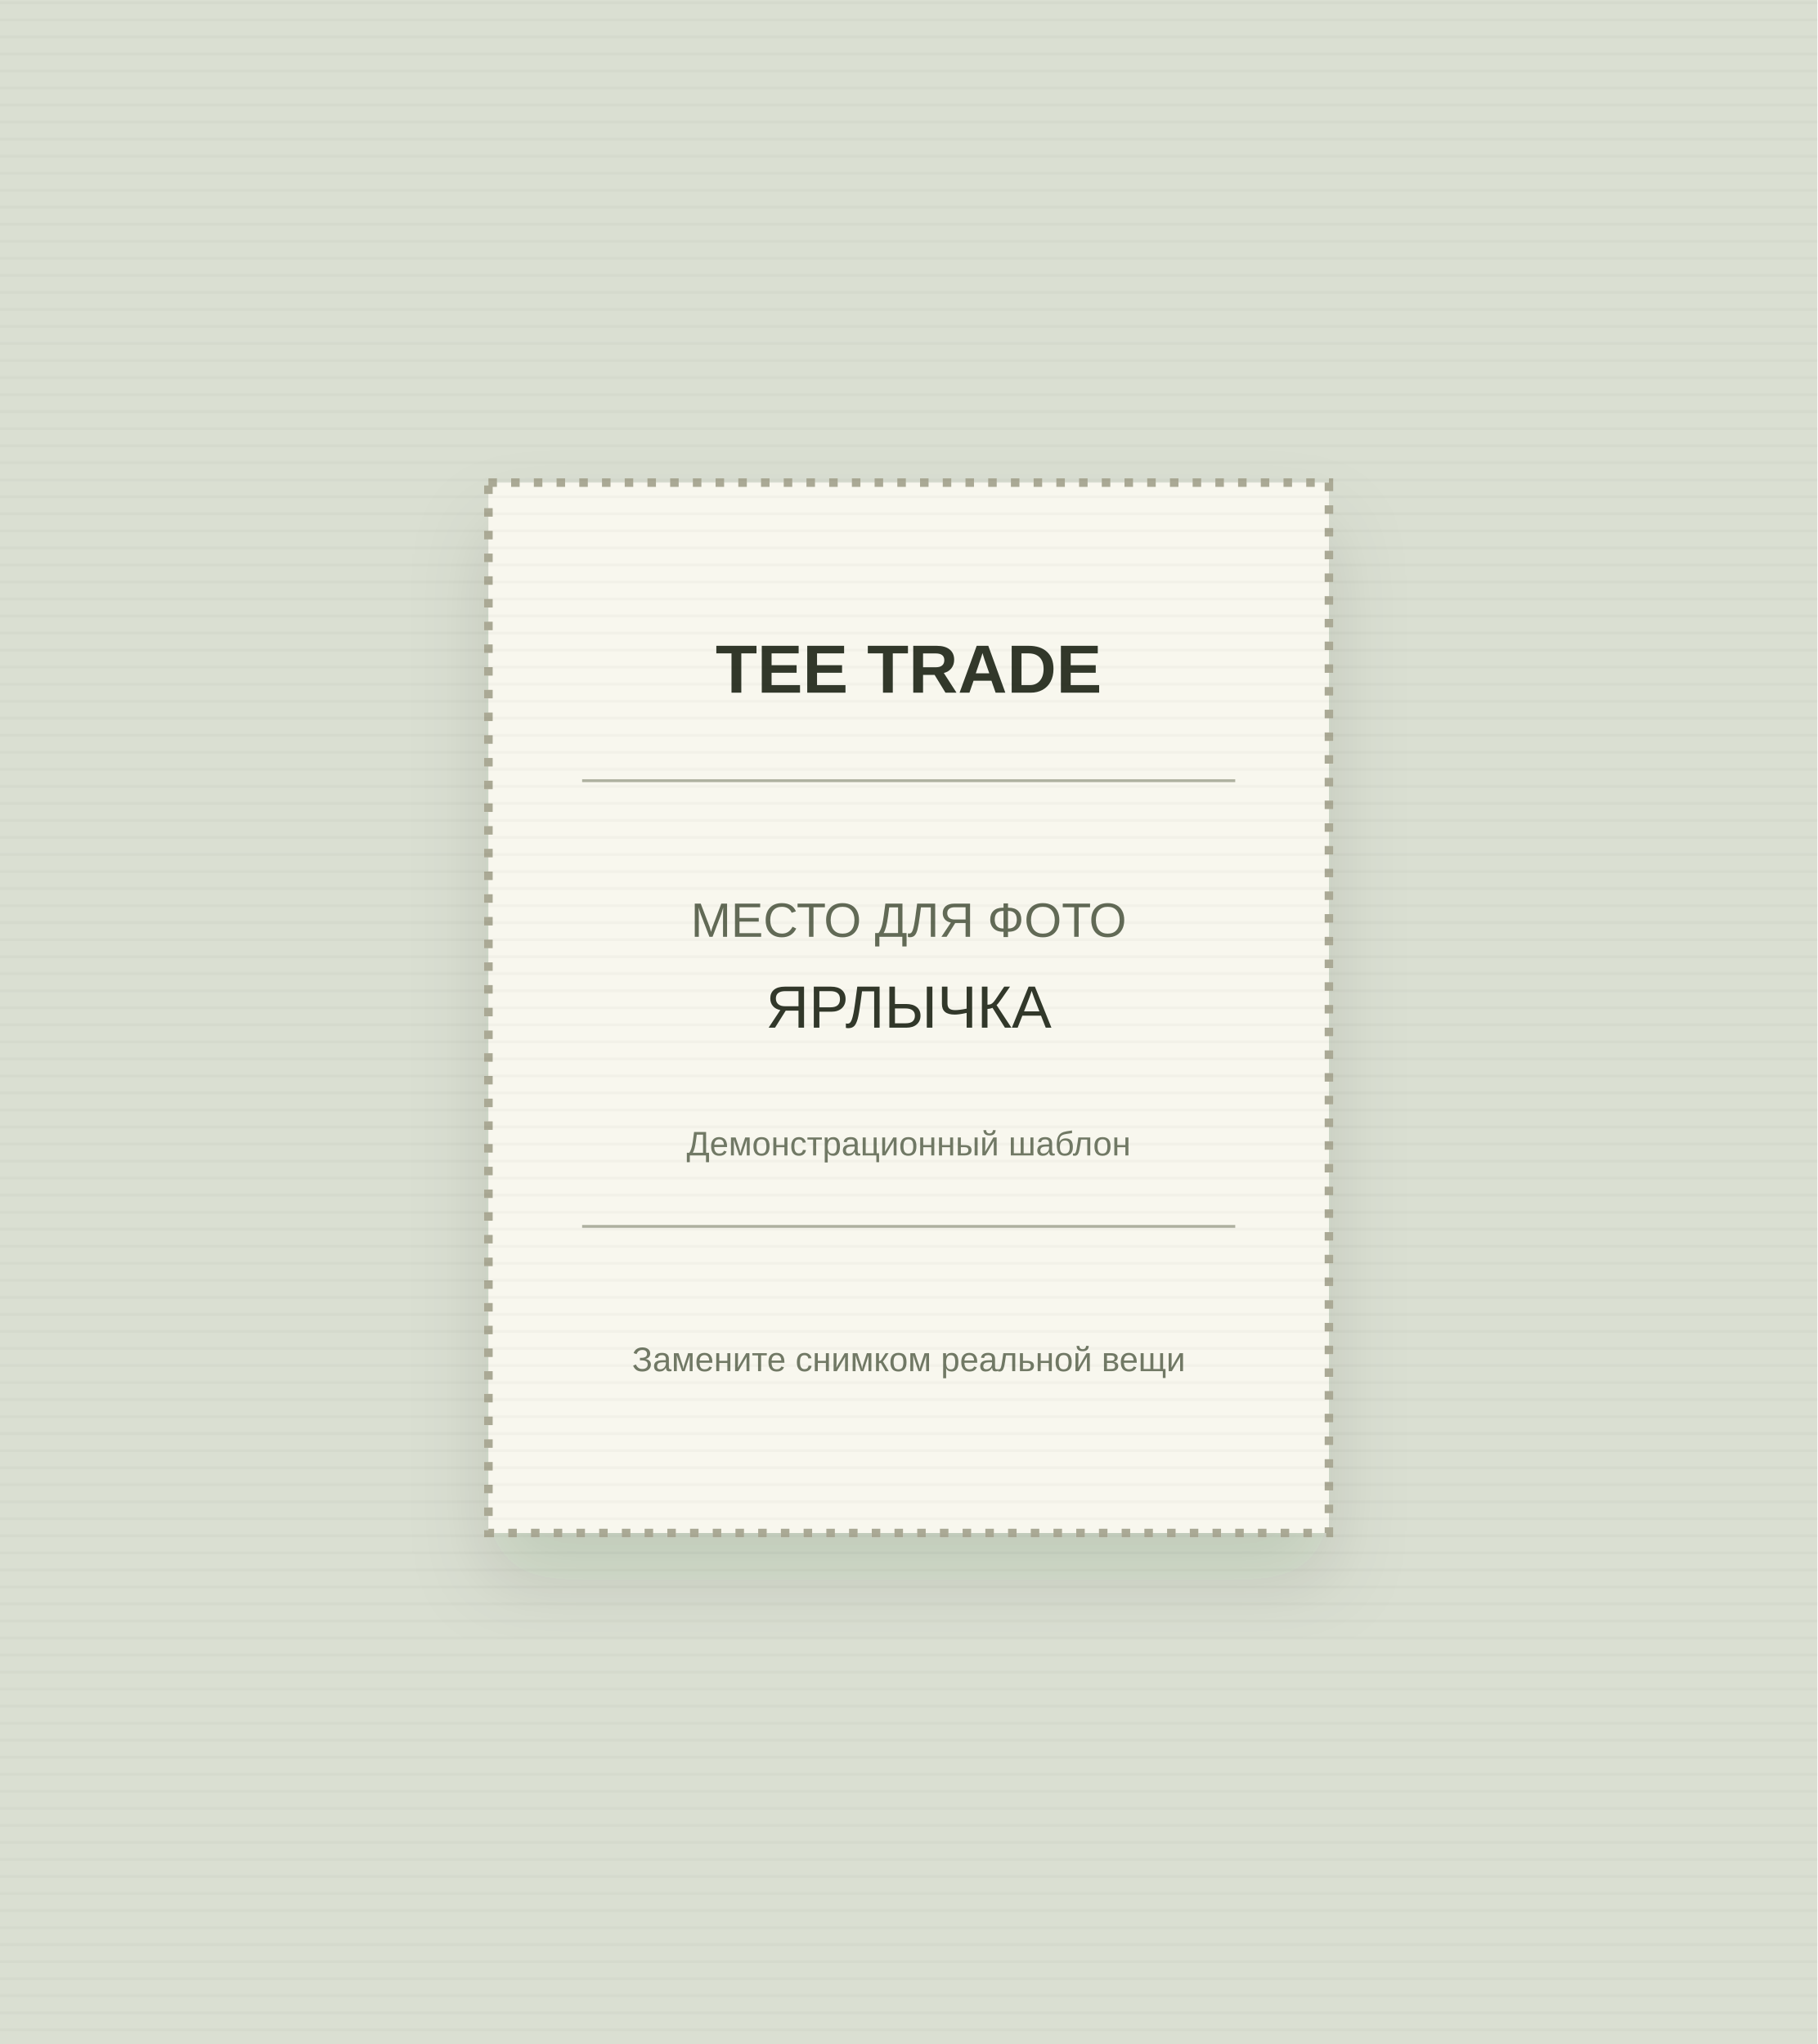
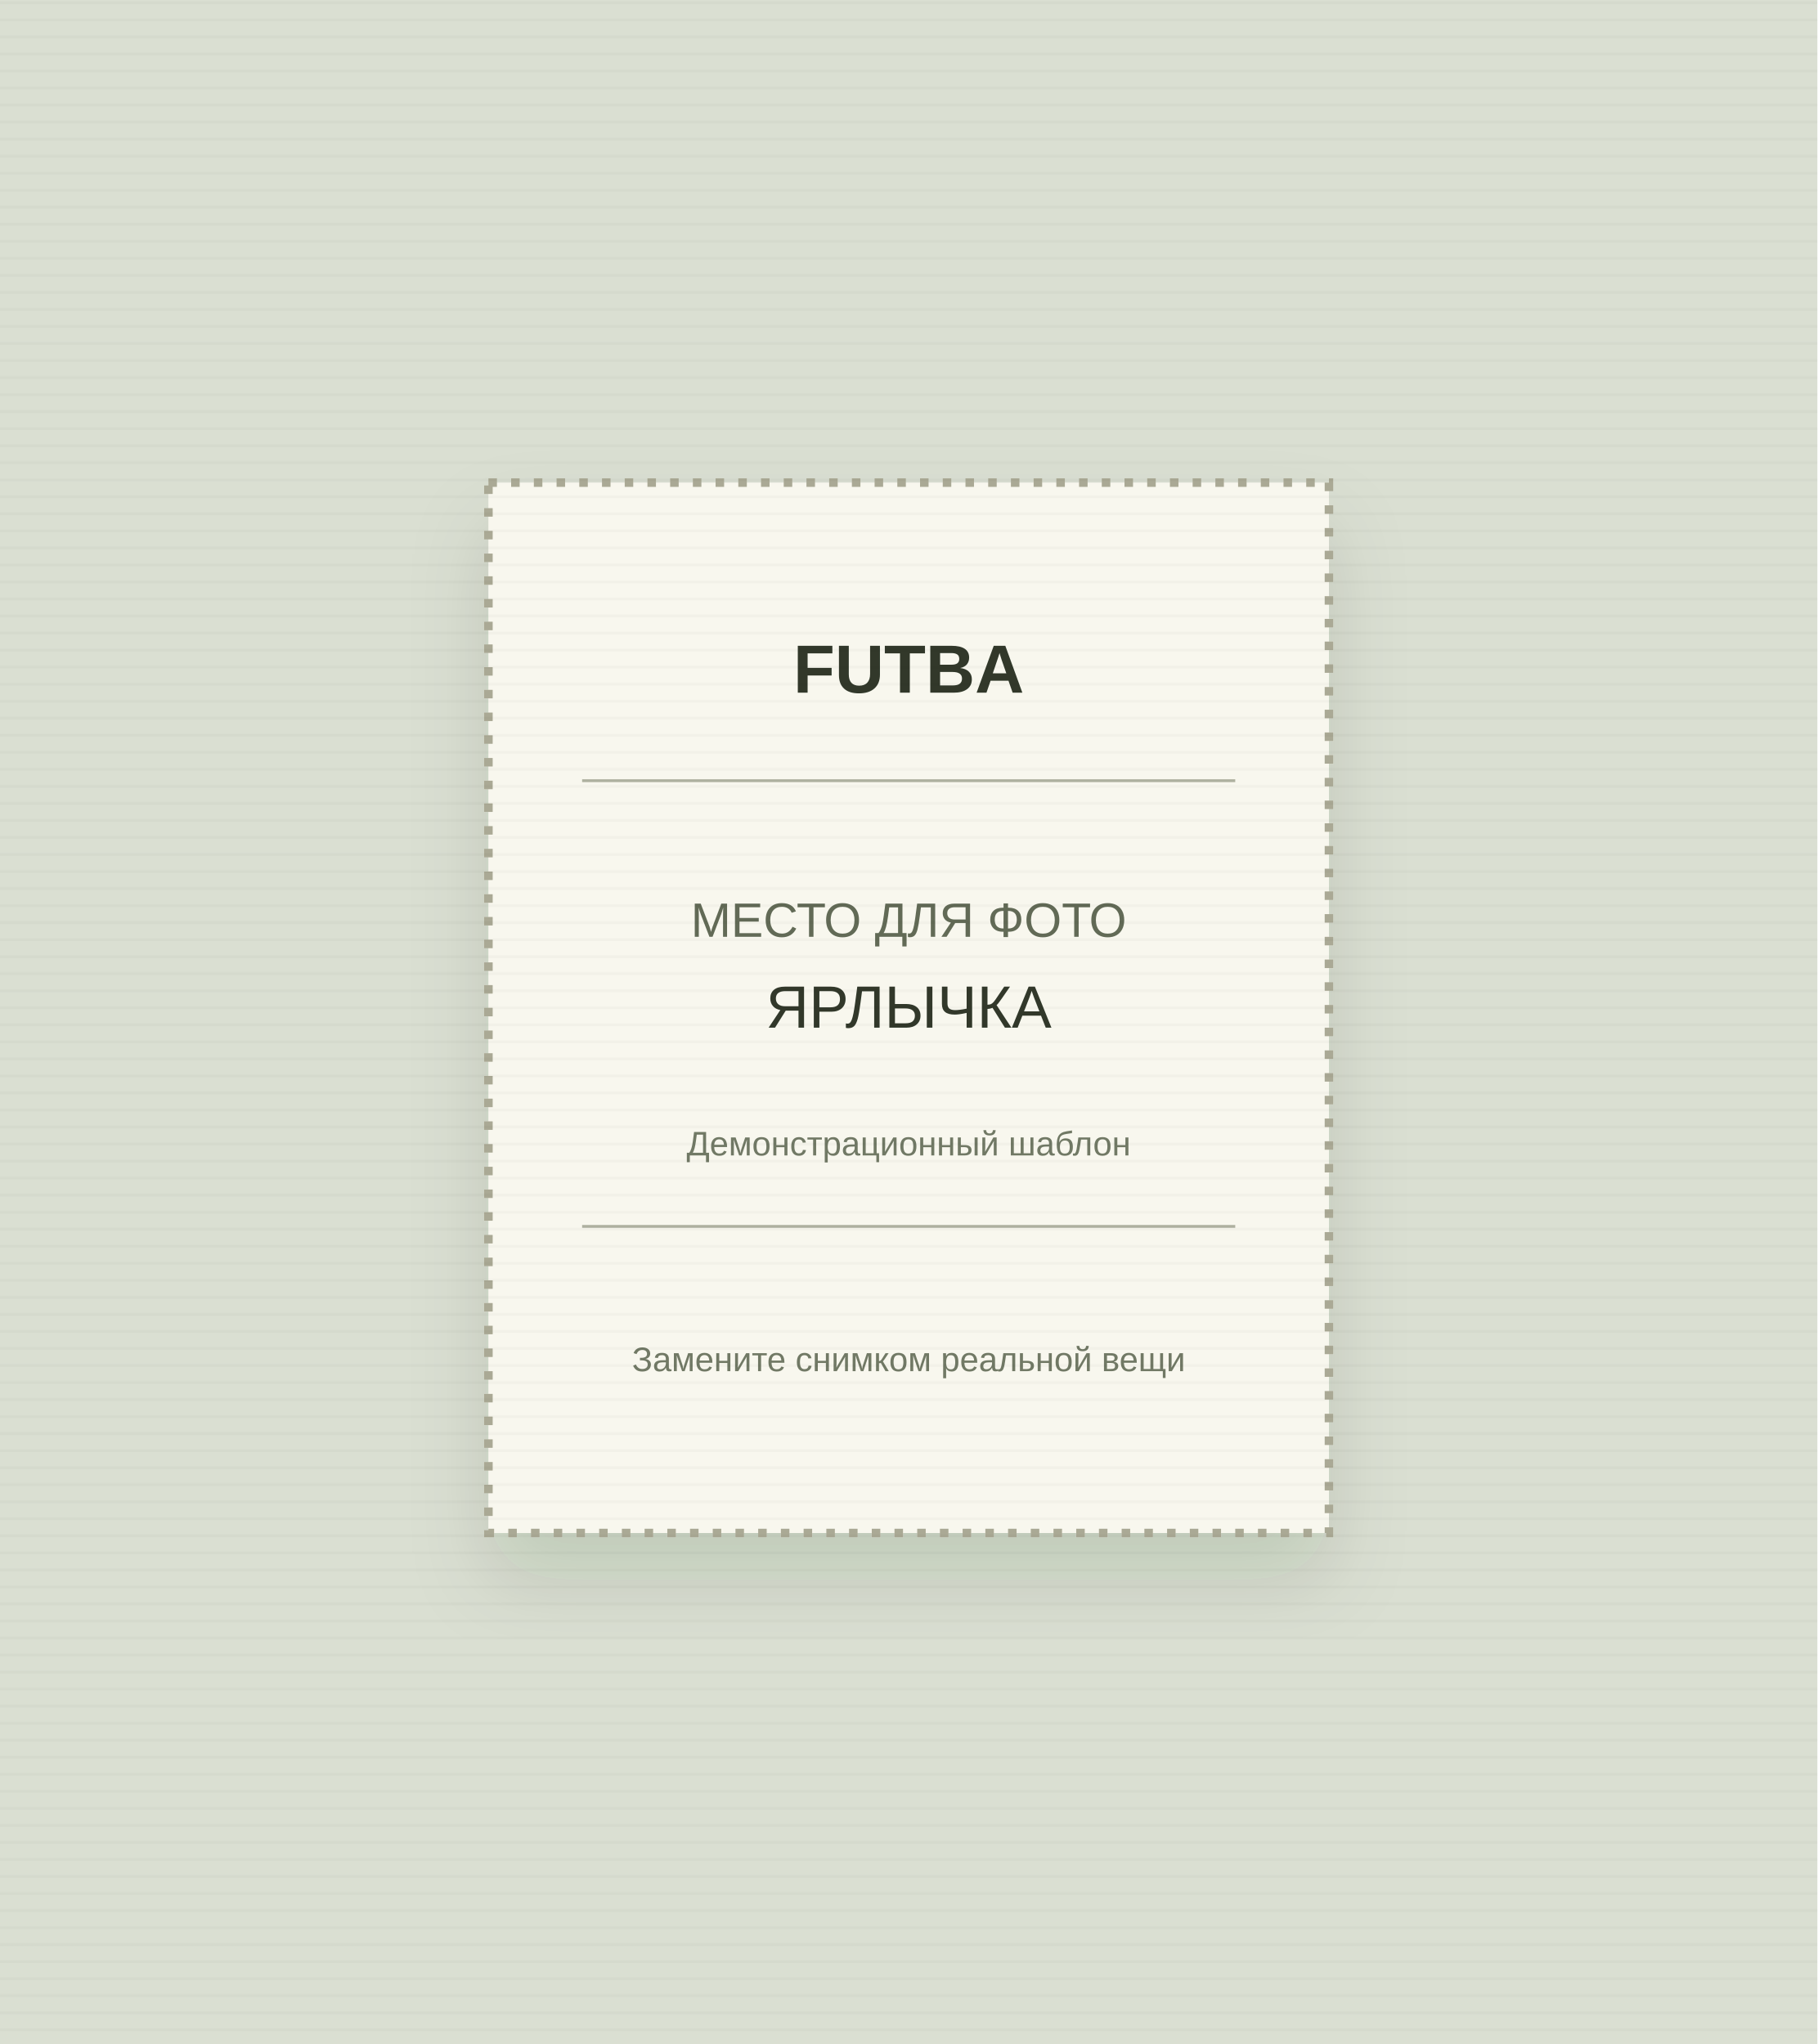
<svg xmlns="http://www.w3.org/2000/svg" width="640" height="720" viewBox="0 0 640 720">
  <defs>
    <filter id="s">
      <feDropShadow dx="0" dy="16" stdDeviation="14" flood-color="#262c22" flood-opacity=".12" />
    </filter>
    <pattern id="grain" width="6" height="6" patternUnits="userSpaceOnUse">
      <path d="M0 1h6" stroke="#000" stroke-opacity=".025" />
    </pattern>
  </defs>
  <rect width="640" height="720" fill="#dadfd2" />
  <g transform="" filter="url(#s)">
    <rect x="172" y="170" width="296" height="370" fill="#f8f7ee" stroke="#aaa995" stroke-dasharray="3 5" stroke-width="3" />
-     <text x="320" y="244" text-anchor="middle" font-family="Arial" font-size="24" font-weight="bold" fill="#30392b">TEE TRADE</text>
+     <text x="320" y="244" text-anchor="middle" font-family="Arial" font-size="24" font-weight="bold" fill="#30392b">FUTBA</text>
    <path d="M205 275h230m-230 157h230" stroke="#aeb09f" />
    <text x="320" y="330" text-anchor="middle" font-family="Arial" font-size="17" fill="#626b57">МЕСТО ДЛЯ ФОТО</text>
    <text x="320" y="362" text-anchor="middle" font-family="Arial" font-size="21" fill="#30392b">ЯРЛЫЧКА</text>
    <text x="320" y="407" text-anchor="middle" font-family="Arial" font-size="12" fill="#717965">Демонстрационный шаблон</text>
    <text x="320" y="483" text-anchor="middle" font-family="Arial" font-size="12" fill="#717965">Замените снимком реальной вещи</text>
  </g>
  <rect width="640" height="720" fill="url(#grain)" />
</svg>
